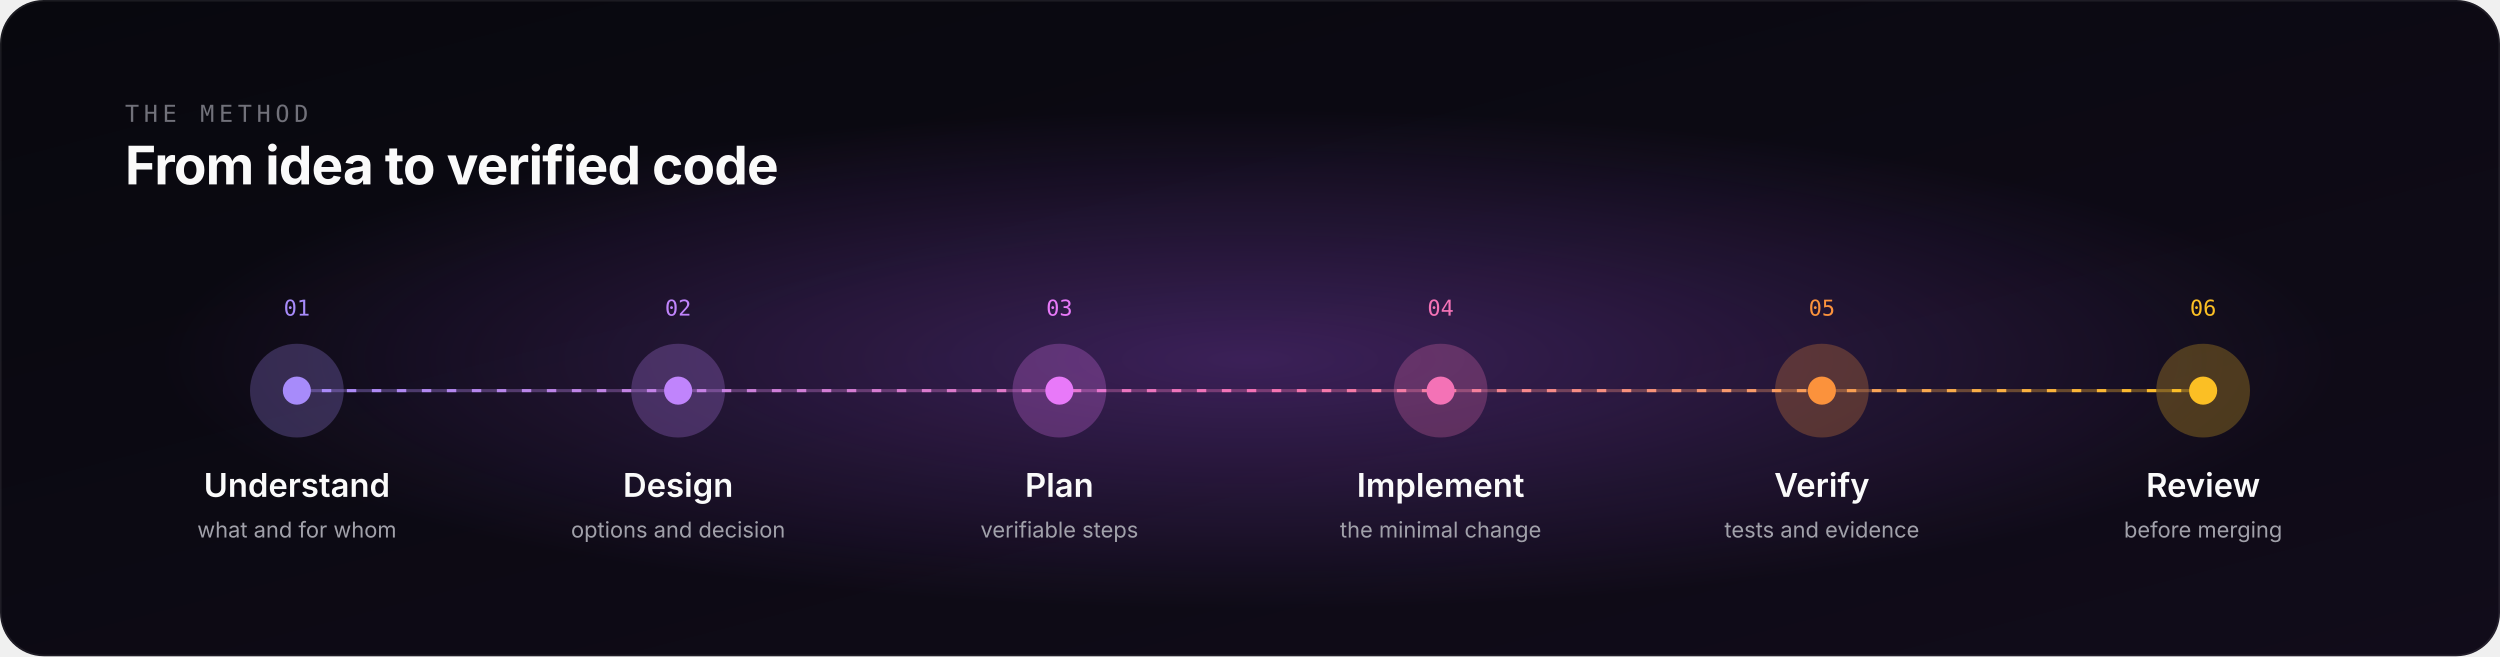
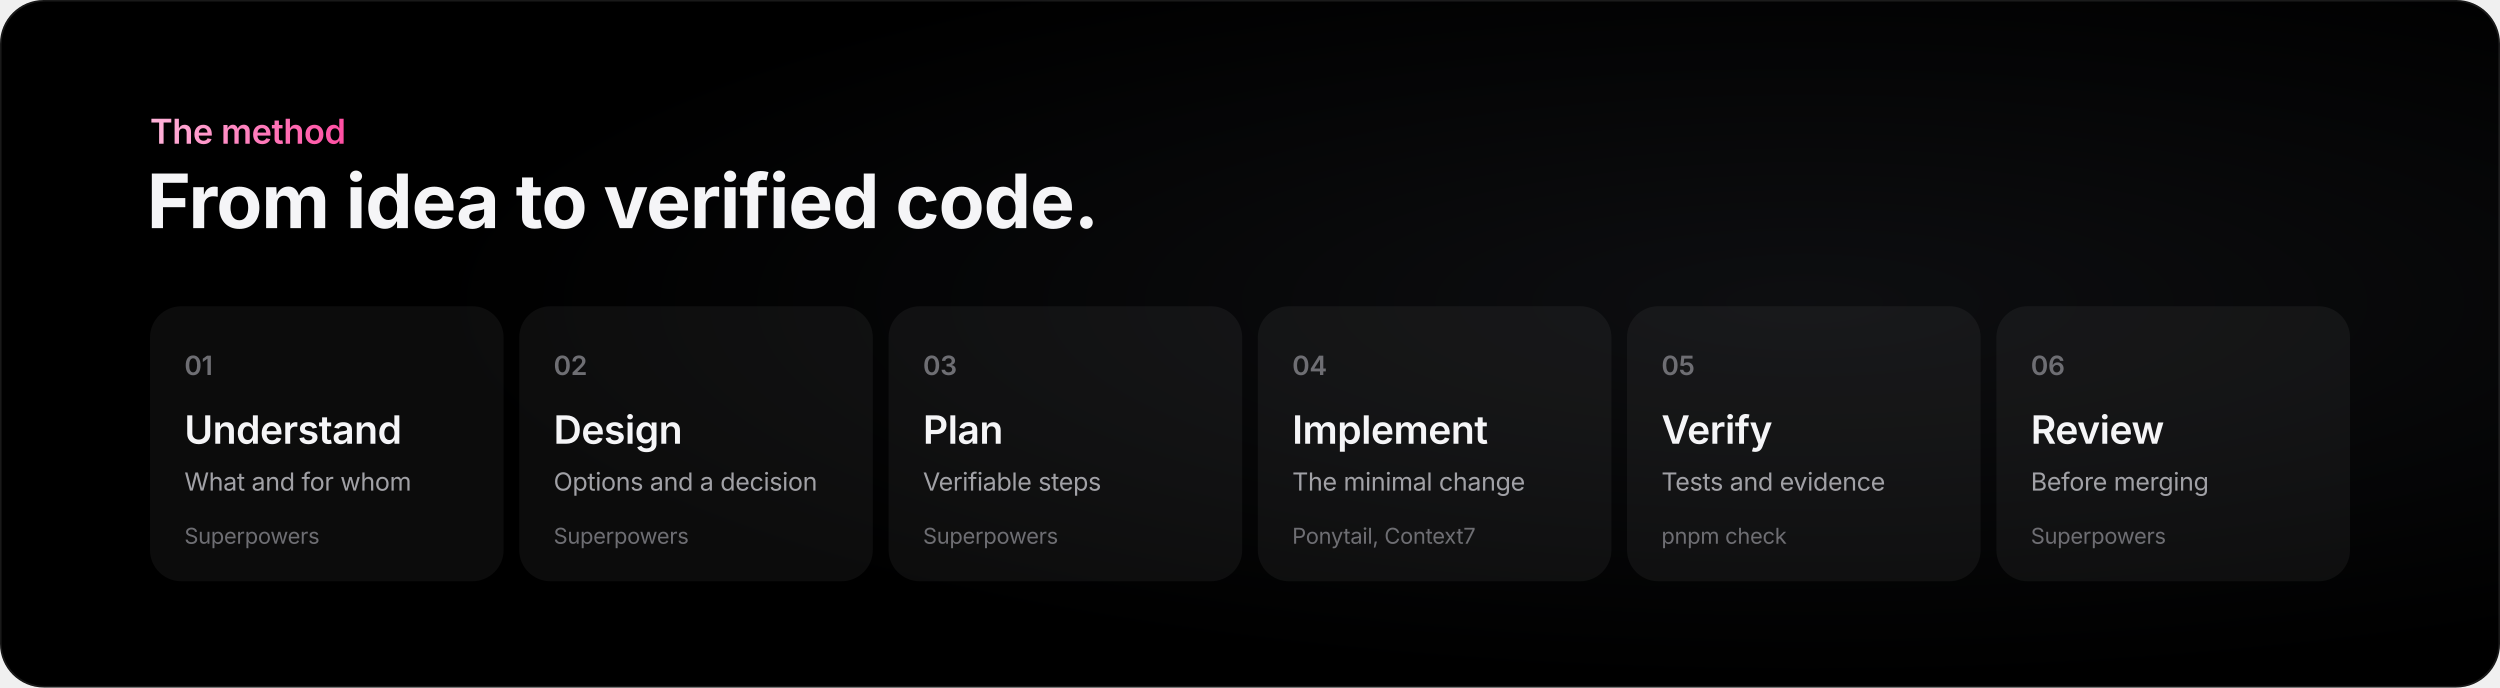
- <svg xmlns="http://www.w3.org/2000/svg" viewBox="0 0 1600 420" width="1600" height="420" role="img" aria-labelledby="t d">
+ <svg xmlns="http://www.w3.org/2000/svg" viewBox="0 0 1600 440" width="1600" height="440" role="img" aria-labelledby="t d">
  <defs>
-     <linearGradient id="bg" x1="0" y1="0" x2="1" y2="1">
-       <stop offset="0" stop-color="#08080e" />
-       <stop offset="1" stop-color="#110c1a" />
+     <radialGradient id="spot" cx=".72" cy=".44" r=".55">
+       <stop offset="0" stop-color="#969fb9" stop-opacity=".09" />
+       <stop offset="1" stop-color="#969fb9" stop-opacity="0" />
+     </radialGradient>
+     <linearGradient id="eb" x1="0" y1="0" x2="1" y2="0">
+       <stop offset="0" stop-color="#ffb3d9" />
+       <stop offset="1" stop-color="#ff4fa3" />
    </linearGradient>
-     <linearGradient id="line" gradientUnits="userSpaceOnUse" x1="190" y1="0" x2="1410" y2="0">
-       <stop offset="0" stop-color="#a78bfa" />
-       <stop offset=".5" stop-color="#f472b6" />
-       <stop offset="1" stop-color="#fbbf24" />
-     </linearGradient>
-     <linearGradient id="card" x1="0" y1="0" x2="0" y2="1">
-       <stop offset="0" stop-color="#ffffff" stop-opacity=".08" />
-       <stop offset="1" stop-color="#ffffff" stop-opacity=".02" />
-     </linearGradient>
-     <radialGradient id="glow" cx=".5" cy=".5" r=".5">
-       <stop offset="0" stop-color="#a855f7" stop-opacity=".3" />
-       <stop offset="1" stop-color="#a855f7" stop-opacity="0" />
-     </radialGradient>
    <style>
-       text{font-family:ui-sans-serif,-apple-system,"SF Pro Display","Segoe UI",Inter,Helvetica,Arial,sans-serif}
+       text{font-family:-apple-system,BlinkMacSystemFont,"SF Pro Display","Inter Tight",Inter,"Segoe UI","Helvetica Neue",Arial,sans-serif;letter-spacing:-.012em}
      .mono{font-family:ui-monospace,"SF Mono",Menlo,Consolas,monospace}
-       .dash{stroke-dasharray:6 10;animation:flow 1.6s linear infinite}
-       @keyframes flow{to{stroke-dashoffset:-32}}
-       .pulse{animation:pulse 6s ease-in-out infinite;transform-box:fill-box;transform-origin:center}
-       .s2{animation-delay:1s}.s3{animation-delay:2s}.s4{animation-delay:3s}.s5{animation-delay:4s}.s6{animation-delay:5s}
-       @keyframes pulse{0%,14%{opacity:.45;transform:scale(1.3)}24%,100%{opacity:.18;transform:scale(1)}}
-       @media (prefers-reduced-motion:reduce){.dash,.pulse{animation:none}.pulse{opacity:.6}}
+       .live{opacity:0;animation:lv 9s infinite}
+       @keyframes lv{0%,1%{opacity:0}4%,15%{opacity:1}19%,100%{opacity:0}}
+       .d0{animation-delay:0.0s}
+       .d1{animation-delay:1.5s}
+       .d2{animation-delay:3.0s}
+       .d3{animation-delay:4.5s}
+       .d4{animation-delay:6.0s}
+       .d5{animation-delay:7.5s}
+       @media (prefers-reduced-motion:reduce){*{animation:none!important}}
    </style>
  </defs>
-   <rect width="1600" height="420" rx="28" fill="url(#bg)" />
-   <ellipse cx="800" cy="230" rx="700" ry="160" fill="url(#glow)" />
-   <rect x=".5" y=".5" width="1599" height="419" rx="28" fill="none" stroke="#fff" stroke-opacity=".08" />
-   <text x="80" y="78" fill="#71717a" font-size="15" letter-spacing="3" class="mono">THE METHOD</text>
-   <text x="80" y="118" fill="#fafafa" font-size="34" font-weight="700" letter-spacing="-.5">From idea to verified code</text>
-   <path d="M190 250H1410" stroke="url(#line)" stroke-width="2" stroke-opacity=".35" />
-   <path class="dash" d="M190 250H1410" stroke="url(#line)" stroke-width="2" />
-   <g font-size="21" font-weight="600" fill="#fafafa" text-anchor="middle">
-     <g transform="translate(190 250)">
-       <circle class="pulse" r="30" fill="#a78bfa" opacity=".25" />
-       <circle r="9" fill="#a78bfa" />
-       <text y="-48" class="mono" font-size="14" fill="#a78bfa" font-weight="500">01</text>
-       <text y="68">Understand</text>
-       <text y="94" font-size="14" font-weight="400" fill="#a1a1aa">what and for whom</text>
-     </g>
-     <g transform="translate(434 250)">
-       <circle class="pulse s2" r="30" fill="#c084fc" opacity=".25" />
-       <circle r="9" fill="#c084fc" />
-       <text y="-48" class="mono" font-size="14" fill="#c084fc" font-weight="500">02</text>
-       <text y="68">Design</text>
-       <text y="94" font-size="14" font-weight="400" fill="#a1a1aa">options and decision</text>
-     </g>
-     <g transform="translate(678 250)">
-       <circle class="pulse s3" r="30" fill="#e879f9" opacity=".25" />
-       <circle r="9" fill="#e879f9" />
-       <text y="-48" class="mono" font-size="14" fill="#e879f9" font-weight="500">03</text>
-       <text y="68">Plan</text>
-       <text y="94" font-size="14" font-weight="400" fill="#a1a1aa">verifiable steps</text>
-     </g>
-     <g transform="translate(922 250)">
-       <circle class="pulse s4" r="30" fill="#f472b6" opacity=".25" />
-       <circle r="9" fill="#f472b6" />
-       <text y="-48" class="mono" font-size="14" fill="#f472b6" font-weight="500">04</text>
-       <text y="68">Implement</text>
-       <text y="94" font-size="14" font-weight="400" fill="#a1a1aa">the minimal change</text>
-     </g>
-     <g transform="translate(1166 250)">
-       <circle class="pulse s5" r="30" fill="#fb923c" opacity=".25" />
-       <circle r="9" fill="#fb923c" />
-       <text y="-48" class="mono" font-size="14" fill="#fb923c" font-weight="500">05</text>
-       <text y="68">Verify</text>
-       <text y="94" font-size="14" font-weight="400" fill="#a1a1aa">tests and evidence</text>
-     </g>
-     <g transform="translate(1410 250)">
-       <circle class="pulse s6" r="30" fill="#fbbf24" opacity=".25" />
-       <circle r="9" fill="#fbbf24" />
-       <text y="-48" class="mono" font-size="14" fill="#fbbf24" font-weight="500">06</text>
-       <text y="68">Review</text>
-       <text y="94" font-size="14" font-weight="400" fill="#a1a1aa">before merging</text>
-     </g>
+   <rect width="1600" height="440" rx="28" fill="#000" />
+   <rect width="1600" height="440" rx="28" fill="url(#spot)" />
+   <rect x=".5" y=".5" width="1599" height="439" rx="28" fill="none" stroke="#fff" stroke-opacity="0.1" />
+   <text x="96" y="92" font-size="22" font-weight="600" fill="url(#eb)">The method</text>
+   <text x="94" y="146" font-size="48" font-weight="700" letter-spacing="-.035em" fill="#f5f5f7">From idea to verified code.</text>
+   <g transform="translate(96.0 196)">
+     <rect width="226.3" height="176" rx="20" fill="#fff" fill-opacity=".05" />
+     <rect class="live d0" width="226.3" height="176" rx="20" fill="#fff" fill-opacity=".08" stroke="#ff4fa3" stroke-opacity=".35" />
+     <text x="22" y="44" font-size="17" font-weight="600" fill="#6e6e73">01</text>
+     <text class="live d0" x="22" y="44" font-size="17" font-weight="600" fill="#ff4fa3">01</text>
+     <text x="22" y="88" font-size="25" font-weight="600" letter-spacing="-.02em" fill="#f5f5f7">Understand</text>
+     <text x="22" y="118" font-size="16" fill="#a1a1a6">What and for whom</text>
+     <text x="22" y="152" font-size="14" fill="#6e6e73">Superpowers</text>
+   </g>
+   <g transform="translate(332.3 196)">
+     <rect width="226.3" height="176" rx="20" fill="#fff" fill-opacity=".05" />
+     <rect class="live d1" width="226.3" height="176" rx="20" fill="#fff" fill-opacity=".08" stroke="#ff4fa3" stroke-opacity=".35" />
+     <text x="22" y="44" font-size="17" font-weight="600" fill="#6e6e73">02</text>
+     <text class="live d1" x="22" y="44" font-size="17" font-weight="600" fill="#ff4fa3">02</text>
+     <text x="22" y="88" font-size="25" font-weight="600" letter-spacing="-.02em" fill="#f5f5f7">Design</text>
+     <text x="22" y="118" font-size="16" fill="#a1a1a6">Options and a decision</text>
+     <text x="22" y="152" font-size="14" fill="#6e6e73">Superpowers</text>
+   </g>
+   <g transform="translate(568.7 196)">
+     <rect width="226.3" height="176" rx="20" fill="#fff" fill-opacity=".05" />
+     <rect class="live d2" width="226.3" height="176" rx="20" fill="#fff" fill-opacity=".08" stroke="#ff4fa3" stroke-opacity=".35" />
+     <text x="22" y="44" font-size="17" font-weight="600" fill="#6e6e73">03</text>
+     <text class="live d2" x="22" y="44" font-size="17" font-weight="600" fill="#ff4fa3">03</text>
+     <text x="22" y="88" font-size="25" font-weight="600" letter-spacing="-.02em" fill="#f5f5f7">Plan</text>
+     <text x="22" y="118" font-size="16" fill="#a1a1a6">Verifiable steps</text>
+     <text x="22" y="152" font-size="14" fill="#6e6e73">Superpowers</text>
+   </g>
+   <g transform="translate(805.0 196)">
+     <rect width="226.3" height="176" rx="20" fill="#fff" fill-opacity=".05" />
+     <rect class="live d3" width="226.3" height="176" rx="20" fill="#fff" fill-opacity=".08" stroke="#ff4fa3" stroke-opacity=".35" />
+     <text x="22" y="44" font-size="17" font-weight="600" fill="#6e6e73">04</text>
+     <text class="live d3" x="22" y="44" font-size="17" font-weight="600" fill="#ff4fa3">04</text>
+     <text x="22" y="88" font-size="25" font-weight="600" letter-spacing="-.02em" fill="#f5f5f7">Implement</text>
+     <text x="22" y="118" font-size="16" fill="#a1a1a6">The minimal change</text>
+     <text x="22" y="152" font-size="14" fill="#6e6e73">Ponytail, Context7</text>
+   </g>
+   <g transform="translate(1041.3 196)">
+     <rect width="226.3" height="176" rx="20" fill="#fff" fill-opacity=".05" />
+     <rect class="live d4" width="226.3" height="176" rx="20" fill="#fff" fill-opacity=".08" stroke="#ff4fa3" stroke-opacity=".35" />
+     <text x="22" y="44" font-size="17" font-weight="600" fill="#6e6e73">05</text>
+     <text class="live d4" x="22" y="44" font-size="17" font-weight="600" fill="#ff4fa3">05</text>
+     <text x="22" y="88" font-size="25" font-weight="600" letter-spacing="-.02em" fill="#f5f5f7">Verify</text>
+     <text x="22" y="118" font-size="16" fill="#a1a1a6">Tests and evidence</text>
+     <text x="22" y="152" font-size="14" fill="#6e6e73">pnpm check</text>
+   </g>
+   <g transform="translate(1277.7 196)">
+     <rect width="226.3" height="176" rx="20" fill="#fff" fill-opacity=".05" />
+     <rect class="live d5" width="226.3" height="176" rx="20" fill="#fff" fill-opacity=".08" stroke="#ff4fa3" stroke-opacity=".35" />
+     <text x="22" y="44" font-size="17" font-weight="600" fill="#6e6e73">06</text>
+     <text class="live d5" x="22" y="44" font-size="17" font-weight="600" fill="#ff4fa3">06</text>
+     <text x="22" y="88" font-size="25" font-weight="600" letter-spacing="-.02em" fill="#f5f5f7">Review</text>
+     <text x="22" y="118" font-size="16" fill="#a1a1a6">Before merging</text>
+     <text x="22" y="152" font-size="14" fill="#6e6e73">Superpowers</text>
  </g>
</svg>
